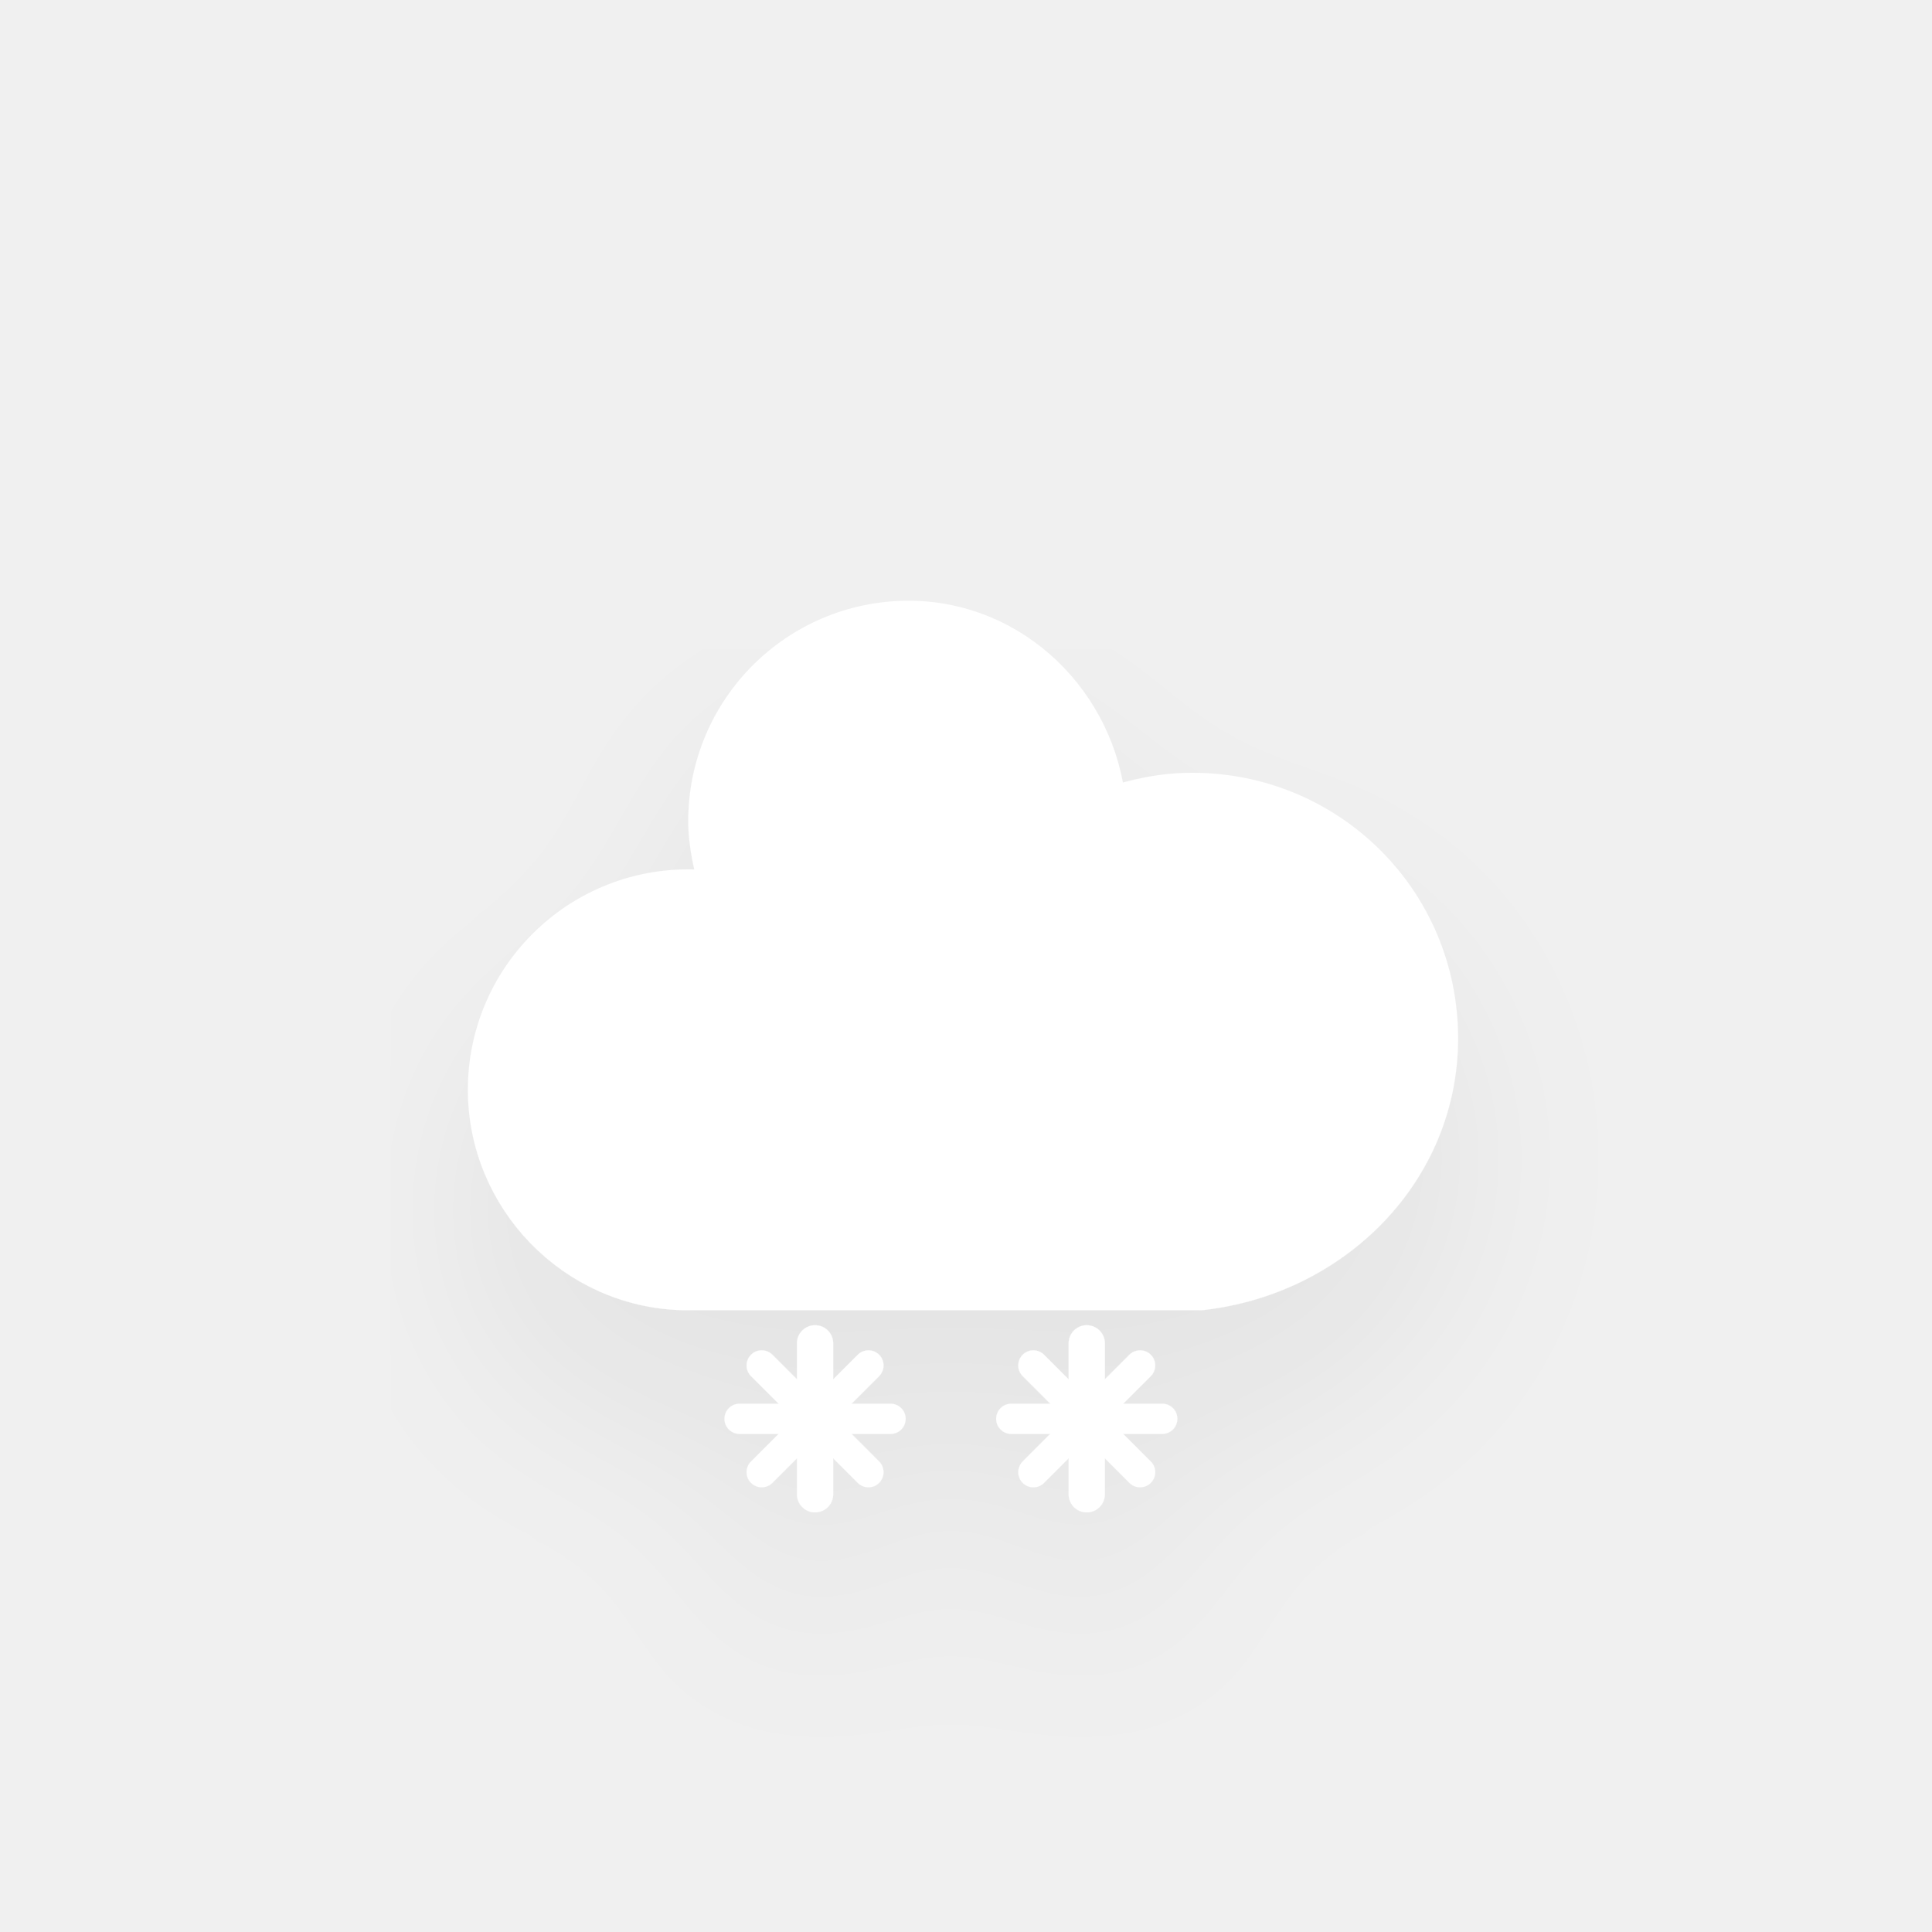
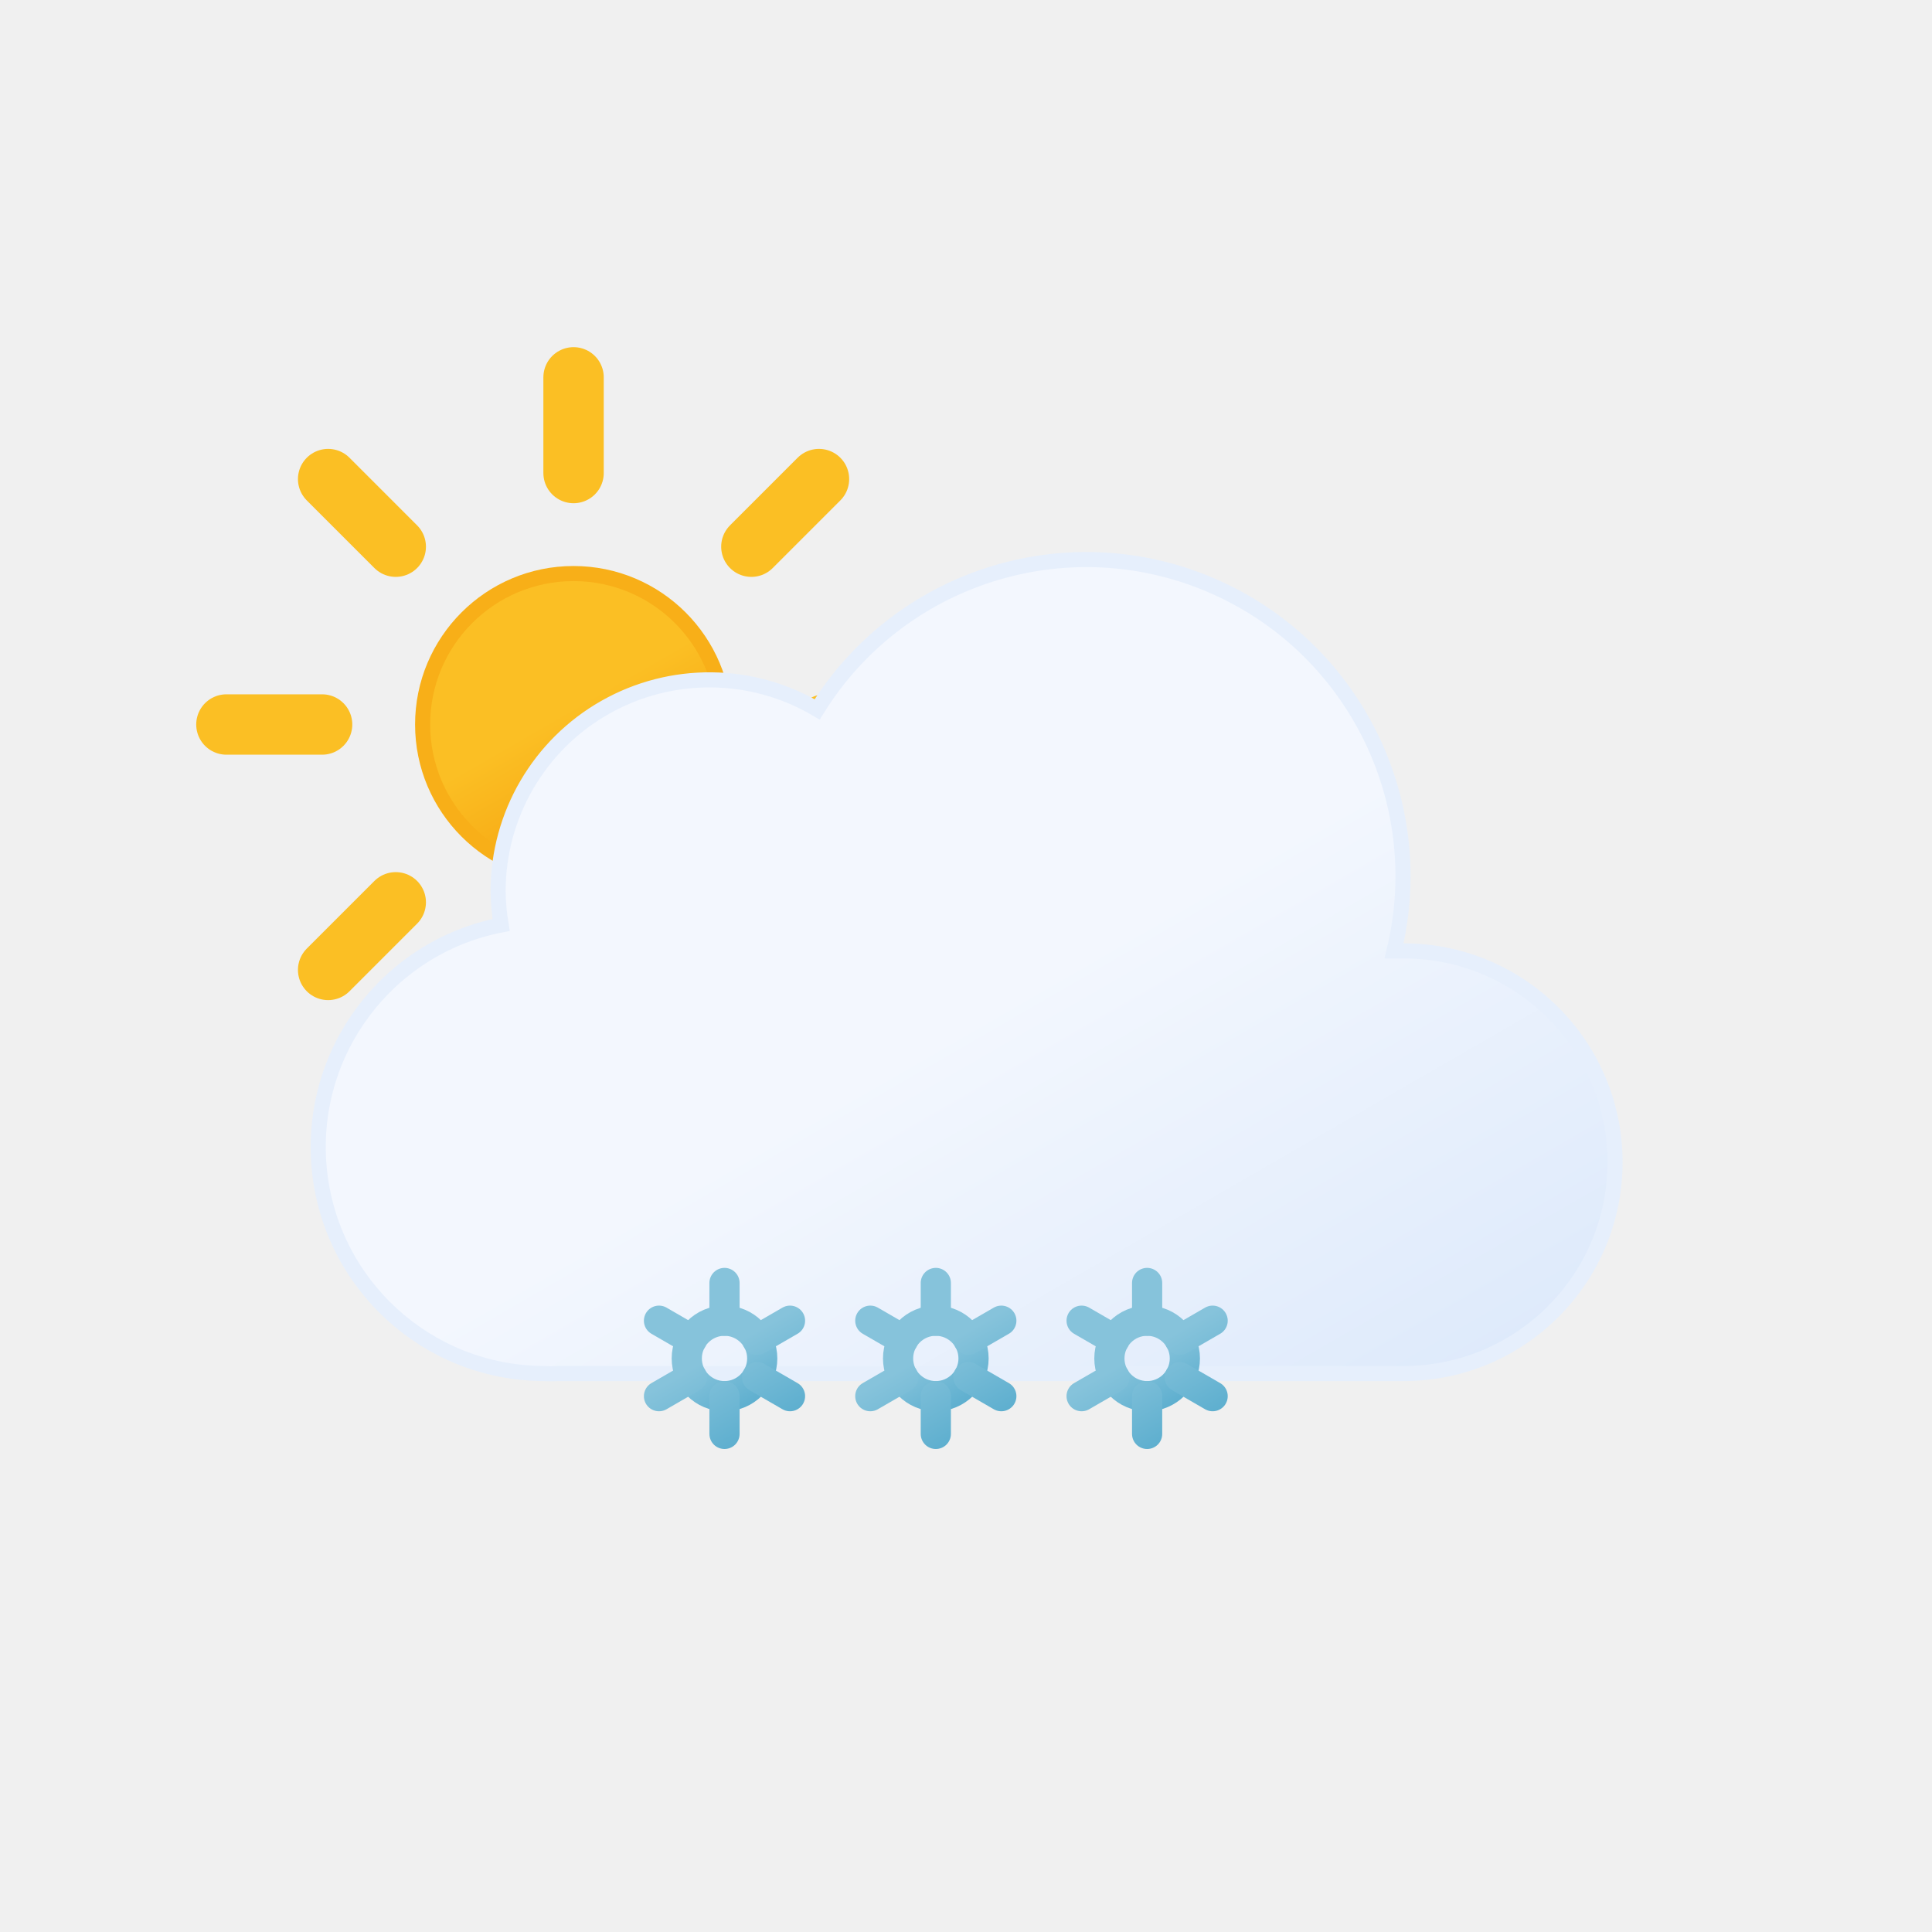
- <svg xmlns="http://www.w3.org/2000/svg" version="1.1" width="64" height="64" viewbox="0 0 64 64">
+ <svg xmlns="http://www.w3.org/2000/svg" xmlns:xlink="http://www.w3.org/1999/xlink" viewBox="0 0 64 64">
  <defs>
-     <filter id="blur" width="200%" height="200%">
-       <feGaussianBlur in="SourceAlpha" stdDeviation="3" />
-       <feOffset dx="0" dy="4" result="offsetblur" />
-       <feComponentTransfer>
-         <feFuncA type="linear" slope="0.05" />
-       </feComponentTransfer>
-       <feMerge>
-         <feMergeNode />
-         <feMergeNode in="SourceGraphic" />
-       </feMerge>
-     </filter>
-     <style type="text/css">
- /*
- ** CLOUDS
- */
- @keyframes am-weather-cloud-2 {
-   0% {
-     -webkit-transform: translate(0px,0px);
-        -moz-transform: translate(0px,0px);
-         -ms-transform: translate(0px,0px);
-             transform: translate(0px,0px);
-   }
- 
-   50% {
-     -webkit-transform: translate(2px,0px);
-        -moz-transform: translate(2px,0px);
-         -ms-transform: translate(2px,0px);
-             transform: translate(2px,0px);
-   }
- 
-   100% {
-     -webkit-transform: translate(0px,0px);
-        -moz-transform: translate(0px,0px);
-         -ms-transform: translate(0px,0px);
-             transform: translate(0px,0px);
-   }
- }
- 
- .am-weather-cloud-2 {
-   -webkit-animation-name: am-weather-cloud-2;
-      -moz-animation-name: am-weather-cloud-2;
-           animation-name: am-weather-cloud-2;
-   -webkit-animation-duration: 3s;
-      -moz-animation-duration: 3s;
-           animation-duration: 3s;
-   -webkit-animation-timing-function: linear;
-      -moz-animation-timing-function: linear;
-           animation-timing-function: linear;
-   -webkit-animation-iteration-count: infinite;
-      -moz-animation-iteration-count: infinite;
-           animation-iteration-count: infinite;
- }
- 
- /*
- ** SNOW
- */
- @keyframes am-weather-snow {
-   0% {
-     -webkit-transform: translateX(0) translateY(0);
-        -moz-transform: translateX(0) translateY(0);
-         -ms-transform: translateX(0) translateY(0);
-             transform: translateX(0) translateY(0);
-   }
- 
-   33.33% {
-     -webkit-transform: translateX(-1.2px) translateY(2px);
-        -moz-transform: translateX(-1.2px) translateY(2px);
-         -ms-transform: translateX(-1.2px) translateY(2px);
-             transform: translateX(-1.2px) translateY(2px);
-   }
- 
-   66.66% {
-     -webkit-transform: translateX(1.4px) translateY(4px);
-        -moz-transform: translateX(1.4px) translateY(4px);
-         -ms-transform: translateX(1.4px) translateY(4px);
-             transform: translateX(1.4px) translateY(4px);
-     opacity: 1;
-   }
- 
-   100% {
-     -webkit-transform: translateX(-1.6px) translateY(6px);
-        -moz-transform: translateX(-1.6px) translateY(6px);
-         -ms-transform: translateX(-1.6px) translateY(6px);
-             transform: translateX(-1.6px) translateY(6px);
-     opacity: 0;
-   }
- }
- 
- .am-weather-snow-1 {
-   -webkit-animation-name: am-weather-snow;
-      -moz-animation-name: am-weather-snow;
-       -ms-animation-name: am-weather-snow;
-           animation-name: am-weather-snow;
-   -webkit-animation-duration: 2s;
-      -moz-animation-duration: 2s;
-       -ms-animation-duration: 2s;
-           animation-duration: 2s;
-   -webkit-animation-timing-function: linear;
-      -moz-animation-timing-function: linear;
-       -ms-animation-timing-function: linear;
-           animation-timing-function: linear;
-   -webkit-animation-iteration-count: infinite;
-      -moz-animation-iteration-count: infinite;
-       -ms-animation-iteration-count: infinite;
-           animation-iteration-count: infinite;
- }
- 
- .am-weather-snow-2 {
-   -webkit-animation-name: am-weather-snow;
-      -moz-animation-name: am-weather-snow;
-       -ms-animation-name: am-weather-snow;
-           animation-name: am-weather-snow;
-   -webkit-animation-delay: 1.2s;
-      -moz-animation-delay: 1.2s;
-       -ms-animation-delay: 1.2s;
-           animation-delay: 1.2s;
-   -webkit-animation-duration: 2s;
-      -moz-animation-duration: 2s;
-       -ms-animation-duration: 2s;
-           animation-duration: 2s;
-   -webkit-animation-timing-function: linear;
-      -moz-animation-timing-function: linear;
-       -ms-animation-timing-function: linear;
-           animation-timing-function: linear;
-   -webkit-animation-iteration-count: infinite;
-      -moz-animation-iteration-count: infinite;
-       -ms-animation-iteration-count: infinite;
-           animation-iteration-count: infinite;
- }
- 
-         </style>
+     <linearGradient id="a" x1="16.5" y1="19.67" x2="21.5" y2="28.33" gradientUnits="userSpaceOnUse">
+       <stop offset="0" stop-color="#fbbf24" />
+       <stop offset="0.45" stop-color="#fbbf24" />
+       <stop offset="1" stop-color="#f59e0b" />
+     </linearGradient>
+     <linearGradient id="b" x1="22.56" y1="21.96" x2="39.2" y2="50.8" gradientUnits="userSpaceOnUse">
+       <stop offset="0" stop-color="#f3f7fe" />
+       <stop offset="0.45" stop-color="#f3f7fe" />
+       <stop offset="1" stop-color="#deeafb" />
+     </linearGradient>
+     <linearGradient id="c" x1="30.12" y1="43.48" x2="31.88" y2="46.52" gradientUnits="userSpaceOnUse">
+       <stop offset="0" stop-color="#86c3db" />
+       <stop offset="0.45" stop-color="#86c3db" />
+       <stop offset="1" stop-color="#5eafcf" />
+     </linearGradient>
+     <linearGradient id="d" x1="29.67" y1="42.69" x2="32.33" y2="47.31" xlink:href="#c" />
+     <linearGradient id="e" x1="23.12" y1="43.48" x2="24.88" y2="46.52" xlink:href="#c" />
+     <linearGradient id="f" x1="22.67" y1="42.69" x2="25.33" y2="47.31" xlink:href="#c" />
+     <linearGradient id="g" x1="37.12" y1="43.48" x2="38.88" y2="46.52" xlink:href="#c" />
+     <linearGradient id="h" x1="36.67" y1="42.69" x2="39.33" y2="47.31" xlink:href="#c" />
  </defs>
-   <g filter="url(#blur)" id="snowy-5">
-     <g transform="translate(20,10)">
-       <g class="am-weather-cloud-2">
-         <path d="M47.7,35.4c0-4.6-3.7-8.2-8.2-8.2c-1,0-1.9,0.2-2.8,0.5c-0.3-3.4-3.1-6.2-6.6-6.2c-3.7,0-6.7,3-6.7,6.7c0,0.8,0.2,1.6,0.4,2.3    c-0.3-0.1-0.7-0.1-1-0.1c-3.7,0-6.7,3-6.7,6.7c0,3.6,2.9,6.6,6.5,6.7l17.2,0C44.2,43.3,47.7,39.8,47.7,35.4z" fill="white" stroke="white" stroke-linejoin="round" stroke-width="1.2" transform="translate(-20,-11)" />
-       </g>
-       <g class="am-weather-snow-1">
-         <g transform="translate(7,28)">
-           <line fill="none" stroke="white" stroke-linecap="round" stroke-width="1.2" transform="translate(0,9), rotate(0)" x1="0" x2="0" y1="-2.5" y2="2.5" />
-           <line fill="none" stroke="white" stroke-linecap="round" stroke-width="1" transform="translate(0,9), rotate(45)" x1="0" x2="0" y1="-2.5" y2="2.5" />
-           <line fill="none" stroke="white" stroke-linecap="round" stroke-width="1" transform="translate(0,9), rotate(90)" x1="0" x2="0" y1="-2.5" y2="2.5" />
-           <line fill="none" stroke="white" stroke-linecap="round" stroke-width="1" transform="translate(0,9), rotate(135)" x1="0" x2="0" y1="-2.5" y2="2.5" />
-         </g>
-       </g>
-       <g class="am-weather-snow-2">
-         <g transform="translate(16,28)">
-           <line fill="none" stroke="white" stroke-linecap="round" stroke-width="1.2" transform="translate(0,9), rotate(0)" x1="0" x2="0" y1="-2.5" y2="2.5" />
-           <line fill="none" stroke="white" stroke-linecap="round" stroke-width="1" transform="translate(0,9), rotate(45)" x1="0" x2="0" y1="-2.5" y2="2.5" />
-           <line fill="none" stroke="white" stroke-linecap="round" stroke-width="1" transform="translate(0,9), rotate(90)" x1="0" x2="0" y1="-2.5" y2="2.5" />
-           <line fill="none" stroke="white" stroke-linecap="round" stroke-width="1" transform="translate(0,9), rotate(135)" x1="0" x2="0" y1="-2.5" y2="2.5" />
-         </g>
-       </g>
-     </g>
+   <circle cx="19" cy="24" r="5" stroke="#f8af18" stroke-miterlimit="10" stroke-width="0.5" fill="url(#a)" />
+   <path d="M19,15.67V12.5m0,23V32.33m5.89-14.22,2.24-2.24M10.87,32.13l2.24-2.24m0-11.78-2.24-2.24M27.13,32.13l-2.24-2.24M7.5,24h3.17M30.5,24H27.33" fill="none" stroke="#fbbf24" stroke-linecap="round" stroke-miterlimit="10" stroke-width="2">
+     <animateTransform attributeName="transform" type="rotate" values="0 19 24; 360 19 24" dur="45s" repeatCount="indefinite" />
+   </path>
+   <path d="M46.5,31.5l-.32,0a10.49,10.49,0,0,0-19.11-8,7,7,0,0,0-10.57,6,7.21,7.21,0,0,0,.1,1.14A7.5,7.5,0,0,0,18,45.5a4.19,4.19,0,0,0,.5,0v0h28a7,7,0,0,0,0-14Z" stroke="#e6effc" stroke-miterlimit="10" stroke-width="0.5" fill="url(#b)" />
+   <g>
+     <circle cx="31" cy="45" r="1.25" fill="none" stroke-miterlimit="10" stroke="url(#c)" />
+     <path d="M33.17,46.25l-1.09-.63m-2.16-1.24-1.09-.63M31,42.5v1.25m0,3.75V46.25m-1.08-.63-1.09.63m4.34-2.5-1.09.63" fill="none" stroke-linecap="round" stroke-miterlimit="10" stroke="url(#d)" />
+     <animateTransform attributeName="transform" type="translate" additive="sum" values="-1 -6; 1 12" dur="4s" repeatCount="indefinite" />
+     <animateTransform attributeName="transform" type="rotate" additive="sum" values="0 31 45; 360 31 45" dur="9s" repeatCount="indefinite" />
+     <animate attributeName="opacity" values="0;1;1;1;0" dur="4s" repeatCount="indefinite" />
+   </g>
+   <g>
+     <circle cx="24" cy="45" r="1.25" fill="none" stroke-miterlimit="10" stroke="url(#e)" />
+     <path d="M26.17,46.25l-1.09-.63m-2.16-1.24-1.09-.63M24,42.5v1.25m0,3.75V46.25m-1.08-.63-1.09.63m4.34-2.5-1.09.63" fill="none" stroke-linecap="round" stroke-miterlimit="10" stroke="url(#f)" />
+     <animateTransform attributeName="transform" type="translate" additive="sum" values="1 -6; -1 12" begin="-2s" dur="4s" repeatCount="indefinite" />
+     <animateTransform attributeName="transform" type="rotate" additive="sum" values="0 24 45; 360 24 45" dur="9s" repeatCount="indefinite" />
+     <animate attributeName="opacity" values="0;1;1;1;0" begin="-2s" dur="4s" repeatCount="indefinite" />
+   </g>
+   <g>
+     <circle cx="38" cy="45" r="1.25" fill="none" stroke-miterlimit="10" stroke="url(#g)" />
+     <path d="M40.17,46.25l-1.09-.63m-2.16-1.24-1.09-.63M38,42.5v1.25m0,3.75V46.25m-1.08-.63-1.09.63m4.34-2.5-1.09.63" fill="none" stroke-linecap="round" stroke-miterlimit="10" stroke="url(#h)" />
+     <animateTransform attributeName="transform" type="translate" additive="sum" values="1 -6; -1 12" begin="-1s" dur="4s" repeatCount="indefinite" />
+     <animateTransform attributeName="transform" type="rotate" additive="sum" values="0 38 45; 360 38 45" dur="9s" repeatCount="indefinite" />
+     <animate attributeName="opacity" values="0;1;1;1;0" begin="-1s" dur="4s" repeatCount="indefinite" />
  </g>
</svg>
